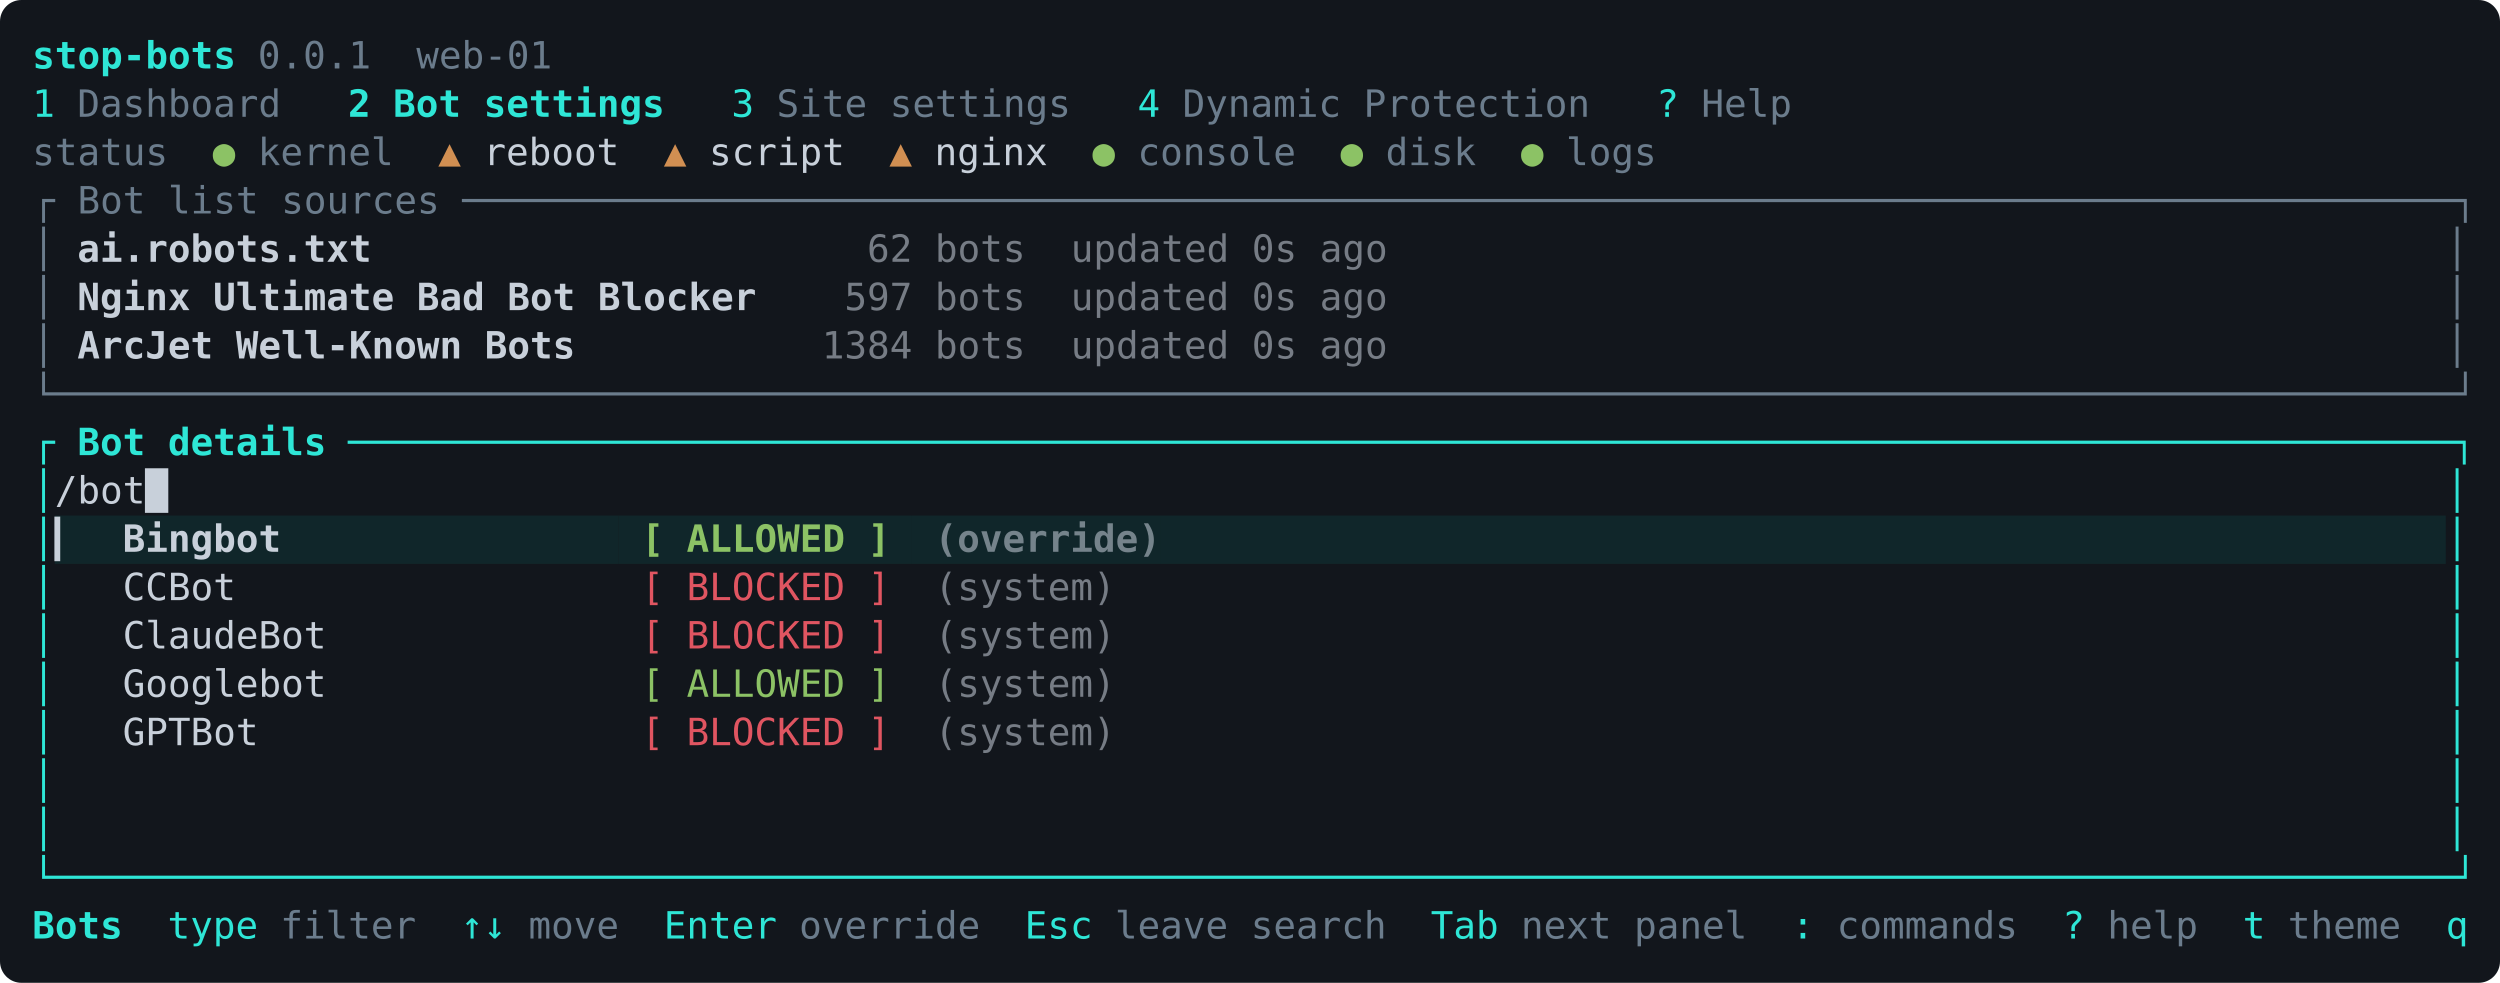
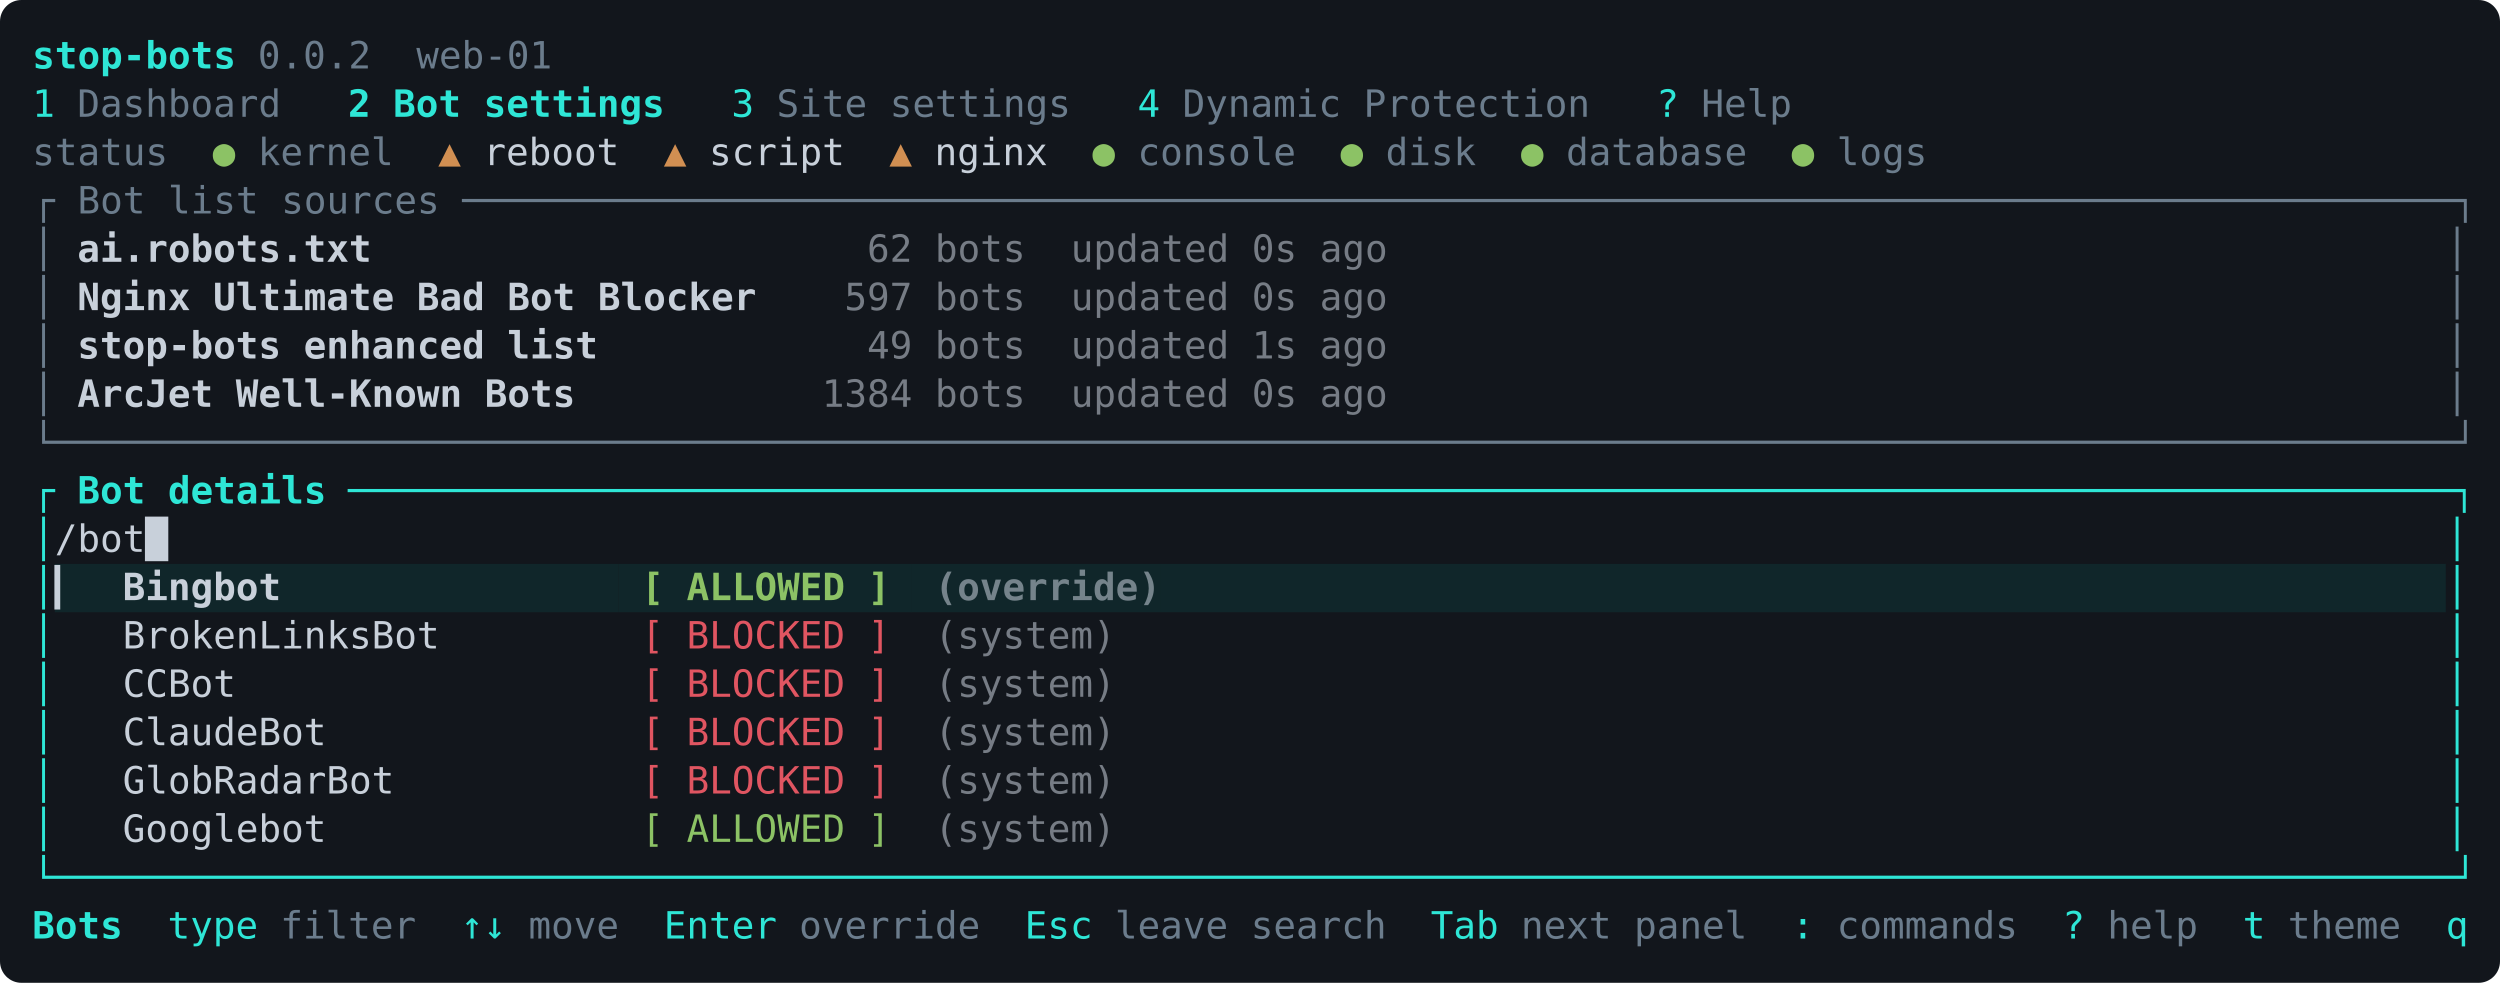
<svg xmlns="http://www.w3.org/2000/svg" viewBox="0 0 931 366" width="931" height="366" font-family="ui-monospace,SFMono-Regular,Menlo,Consolas,'DejaVu Sans Mono',monospace" font-size="14">
  <rect width="100%" height="100%" rx="8" fill="#12161c" />
-   <rect x="20.4" y="192.0" width="210.0" height="18.0" fill="#10262a" />
-   <rect x="230.4" y="192.0" width="109.2" height="18.0" fill="#10262a" />
-   <rect x="339.6" y="192.0" width="92.4" height="18.0" fill="#10262a" />
-   <rect x="432.0" y="192.0" width="478.8" height="18.0" fill="#10262a" />
+   <rect x="20.4" y="210.0" width="210.0" height="18.0" fill="#10262a" />
+   <rect x="230.4" y="210.0" width="109.2" height="18.0" fill="#10262a" />
+   <rect x="339.6" y="210.0" width="92.4" height="18.0" fill="#10262a" />
+   <rect x="432.0" y="210.0" width="478.8" height="18.0" fill="#10262a" />
  <text x="12.0" y="25.5" fill="#2ee6d6" textLength="75.6" lengthAdjust="spacingAndGlyphs" xml:space="preserve" font-weight="bold">stop-bots</text>
-   <text x="87.6" y="25.5" fill="#6b7c8c" textLength="117.6" lengthAdjust="spacingAndGlyphs" xml:space="preserve"> 0.0.1  web-01</text>
+   <text x="87.6" y="25.5" fill="#6b7c8c" textLength="117.6" lengthAdjust="spacingAndGlyphs" xml:space="preserve"> 0.0.2  web-01</text>
  <text x="12.0" y="43.5" fill="#2ee6d6" textLength="8.4" lengthAdjust="spacingAndGlyphs" xml:space="preserve">1</text>
  <text x="28.8" y="43.5" fill="#6b7c8c" textLength="75.6" lengthAdjust="spacingAndGlyphs" xml:space="preserve">Dashboard</text>
  <text x="129.6" y="43.5" fill="#2ee6d6" textLength="8.4" lengthAdjust="spacingAndGlyphs" xml:space="preserve" font-weight="bold">2</text>
  <text x="146.4" y="43.5" fill="#2ee6d6" textLength="100.8" lengthAdjust="spacingAndGlyphs" xml:space="preserve" font-weight="bold">Bot settings</text>
  <text x="272.4" y="43.5" fill="#2ee6d6" textLength="8.4" lengthAdjust="spacingAndGlyphs" xml:space="preserve">3</text>
  <text x="289.2" y="43.5" fill="#6b7c8c" textLength="109.2" lengthAdjust="spacingAndGlyphs" xml:space="preserve">Site settings</text>
  <text x="423.6" y="43.5" fill="#2ee6d6" textLength="8.4" lengthAdjust="spacingAndGlyphs" xml:space="preserve">4</text>
  <text x="440.4" y="43.5" fill="#6b7c8c" textLength="151.2" lengthAdjust="spacingAndGlyphs" xml:space="preserve">Dynamic Protection</text>
  <text x="616.8" y="43.5" fill="#2ee6d6" textLength="8.4" lengthAdjust="spacingAndGlyphs" xml:space="preserve">?</text>
  <text x="633.6" y="43.5" fill="#6b7c8c" textLength="33.6" lengthAdjust="spacingAndGlyphs" xml:space="preserve">Help</text>
  <text x="12.0" y="61.5" fill="#6b7c8c" textLength="50.4" lengthAdjust="spacingAndGlyphs" xml:space="preserve">status</text>
  <text x="79.2" y="61.5" fill="#8cc265" textLength="8.4" lengthAdjust="spacingAndGlyphs" xml:space="preserve">●</text>
  <text x="96.0" y="61.5" fill="#6b7c8c" textLength="50.4" lengthAdjust="spacingAndGlyphs" xml:space="preserve">kernel</text>
  <text x="163.2" y="61.5" fill="#d18f52" textLength="8.4" lengthAdjust="spacingAndGlyphs" xml:space="preserve">▲</text>
  <text x="171.6" y="61.5" fill="#c8d0da" textLength="75.6" lengthAdjust="spacingAndGlyphs" xml:space="preserve"> reboot  </text>
  <text x="247.2" y="61.5" fill="#d18f52" textLength="8.4" lengthAdjust="spacingAndGlyphs" xml:space="preserve">▲</text>
  <text x="255.6" y="61.5" fill="#c8d0da" textLength="75.6" lengthAdjust="spacingAndGlyphs" xml:space="preserve"> script  </text>
  <text x="331.2" y="61.5" fill="#d18f52" textLength="8.4" lengthAdjust="spacingAndGlyphs" xml:space="preserve">▲</text>
  <text x="339.6" y="61.5" fill="#c8d0da" textLength="67.2" lengthAdjust="spacingAndGlyphs" xml:space="preserve"> nginx  </text>
  <text x="406.8" y="61.5" fill="#8cc265" textLength="8.4" lengthAdjust="spacingAndGlyphs" xml:space="preserve">●</text>
  <text x="423.6" y="61.5" fill="#6b7c8c" textLength="58.8" lengthAdjust="spacingAndGlyphs" xml:space="preserve">console</text>
  <text x="499.2" y="61.5" fill="#8cc265" textLength="8.4" lengthAdjust="spacingAndGlyphs" xml:space="preserve">●</text>
  <text x="516.0" y="61.5" fill="#6b7c8c" textLength="33.6" lengthAdjust="spacingAndGlyphs" xml:space="preserve">disk</text>
  <text x="566.4" y="61.5" fill="#8cc265" textLength="8.4" lengthAdjust="spacingAndGlyphs" xml:space="preserve">●</text>
-   <text x="583.2" y="61.5" fill="#6b7c8c" textLength="33.6" lengthAdjust="spacingAndGlyphs" xml:space="preserve">logs</text>
+   <text x="583.2" y="61.5" fill="#6b7c8c" textLength="67.2" lengthAdjust="spacingAndGlyphs" xml:space="preserve">database</text>
+   <text x="667.2" y="61.5" fill="#8cc265" textLength="8.4" lengthAdjust="spacingAndGlyphs" xml:space="preserve">●</text>
+   <text x="684.0" y="61.5" fill="#6b7c8c" textLength="33.6" lengthAdjust="spacingAndGlyphs" xml:space="preserve">logs</text>
  <text x="12.0" y="79.5" fill="#6b7c8c" textLength="907.2" lengthAdjust="spacingAndGlyphs" xml:space="preserve">┌ Bot list sources ────────────────────────────────────────────────────────────────────────────────────────┐</text>
  <text x="12.0" y="97.5" fill="#6b7c8c" textLength="8.4" lengthAdjust="spacingAndGlyphs" xml:space="preserve">│</text>
  <text x="28.8" y="97.5" fill="#c8d0da" textLength="268.8" lengthAdjust="spacingAndGlyphs" xml:space="preserve" font-weight="bold">ai.robots.txt                   </text>
  <text x="297.6" y="97.5" fill="#c8d0da" textLength="218.4" lengthAdjust="spacingAndGlyphs" xml:space="preserve" opacity="0.55">   62 bots  updated 0s ago</text>
  <text x="910.8" y="97.5" fill="#6b7c8c" textLength="8.4" lengthAdjust="spacingAndGlyphs" xml:space="preserve">│</text>
  <text x="12.0" y="115.5" fill="#6b7c8c" textLength="8.4" lengthAdjust="spacingAndGlyphs" xml:space="preserve">│</text>
  <text x="28.8" y="115.5" fill="#c8d0da" textLength="268.8" lengthAdjust="spacingAndGlyphs" xml:space="preserve" font-weight="bold">Nginx Ultimate Bad Bot Blocker  </text>
  <text x="297.6" y="115.5" fill="#c8d0da" textLength="218.4" lengthAdjust="spacingAndGlyphs" xml:space="preserve" opacity="0.55">  597 bots  updated 0s ago</text>
  <text x="910.8" y="115.5" fill="#6b7c8c" textLength="8.4" lengthAdjust="spacingAndGlyphs" xml:space="preserve">│</text>
  <text x="12.0" y="133.5" fill="#6b7c8c" textLength="8.4" lengthAdjust="spacingAndGlyphs" xml:space="preserve">│</text>
-   <text x="28.8" y="133.5" fill="#c8d0da" textLength="268.8" lengthAdjust="spacingAndGlyphs" xml:space="preserve" font-weight="bold">ArcJet Well-Known Bots          </text>
-   <text x="297.6" y="133.5" fill="#c8d0da" textLength="218.4" lengthAdjust="spacingAndGlyphs" xml:space="preserve" opacity="0.55"> 1384 bots  updated 0s ago</text>
+   <text x="28.8" y="133.5" fill="#c8d0da" textLength="268.8" lengthAdjust="spacingAndGlyphs" xml:space="preserve" font-weight="bold">stop-bots enhanced list         </text>
+   <text x="297.6" y="133.5" fill="#c8d0da" textLength="218.4" lengthAdjust="spacingAndGlyphs" xml:space="preserve" opacity="0.55">   49 bots  updated 1s ago</text>
  <text x="910.8" y="133.5" fill="#6b7c8c" textLength="8.4" lengthAdjust="spacingAndGlyphs" xml:space="preserve">│</text>
-   <text x="12.0" y="151.5" fill="#6b7c8c" textLength="907.2" lengthAdjust="spacingAndGlyphs" xml:space="preserve">└──────────────────────────────────────────────────────────────────────────────────────────────────────────┘</text>
-   <text x="12.0" y="169.5" fill="#2ee6d6" textLength="8.4" lengthAdjust="spacingAndGlyphs" xml:space="preserve">┌</text>
-   <text x="20.4" y="169.5" fill="#2ee6d6" textLength="109.2" lengthAdjust="spacingAndGlyphs" xml:space="preserve" font-weight="bold"> Bot details </text>
-   <text x="129.6" y="169.5" fill="#2ee6d6" textLength="789.6" lengthAdjust="spacingAndGlyphs" xml:space="preserve">─────────────────────────────────────────────────────────────────────────────────────────────┐</text>
-   <text x="12.0" y="187.5" fill="#2ee6d6" textLength="8.4" lengthAdjust="spacingAndGlyphs" xml:space="preserve">│</text>
-   <text x="20.4" y="187.5" fill="#c8d0da" textLength="890.4" lengthAdjust="spacingAndGlyphs" xml:space="preserve">/bot█                                                                                                     </text>
-   <text x="910.8" y="187.5" fill="#2ee6d6" textLength="8.4" lengthAdjust="spacingAndGlyphs" xml:space="preserve">│</text>
+   <text x="12.0" y="151.5" fill="#6b7c8c" textLength="8.4" lengthAdjust="spacingAndGlyphs" xml:space="preserve">│</text>
+   <text x="28.8" y="151.5" fill="#c8d0da" textLength="268.8" lengthAdjust="spacingAndGlyphs" xml:space="preserve" font-weight="bold">ArcJet Well-Known Bots          </text>
+   <text x="297.6" y="151.5" fill="#c8d0da" textLength="218.4" lengthAdjust="spacingAndGlyphs" xml:space="preserve" opacity="0.55"> 1384 bots  updated 0s ago</text>
+   <text x="910.8" y="151.5" fill="#6b7c8c" textLength="8.4" lengthAdjust="spacingAndGlyphs" xml:space="preserve">│</text>
+   <text x="12.0" y="169.5" fill="#6b7c8c" textLength="907.2" lengthAdjust="spacingAndGlyphs" xml:space="preserve">└──────────────────────────────────────────────────────────────────────────────────────────────────────────┘</text>
+   <text x="12.0" y="187.5" fill="#2ee6d6" textLength="8.4" lengthAdjust="spacingAndGlyphs" xml:space="preserve">┌</text>
+   <text x="20.4" y="187.5" fill="#2ee6d6" textLength="109.2" lengthAdjust="spacingAndGlyphs" xml:space="preserve" font-weight="bold"> Bot details </text>
+   <text x="129.6" y="187.5" fill="#2ee6d6" textLength="789.6" lengthAdjust="spacingAndGlyphs" xml:space="preserve">─────────────────────────────────────────────────────────────────────────────────────────────┐</text>
  <text x="12.0" y="205.5" fill="#2ee6d6" textLength="8.4" lengthAdjust="spacingAndGlyphs" xml:space="preserve">│</text>
-   <text x="20.4" y="205.5" fill="#c8d0da" textLength="210.0" lengthAdjust="spacingAndGlyphs" xml:space="preserve" font-weight="bold">▎  Bingbot               </text>
-   <text x="230.4" y="205.5" fill="#8cc265" textLength="109.2" lengthAdjust="spacingAndGlyphs" xml:space="preserve" font-weight="bold"> [ ALLOWED ] </text>
-   <text x="339.6" y="205.5" fill="#c8d0da" textLength="92.4" lengthAdjust="spacingAndGlyphs" xml:space="preserve" font-weight="bold" opacity="0.55"> (override)</text>
+   <text x="20.4" y="205.5" fill="#c8d0da" textLength="890.4" lengthAdjust="spacingAndGlyphs" xml:space="preserve">/bot█                                                                                                     </text>
  <text x="910.8" y="205.5" fill="#2ee6d6" textLength="8.4" lengthAdjust="spacingAndGlyphs" xml:space="preserve">│</text>
  <text x="12.0" y="223.5" fill="#2ee6d6" textLength="8.4" lengthAdjust="spacingAndGlyphs" xml:space="preserve">│</text>
-   <text x="20.4" y="223.5" fill="#c8d0da" textLength="210.0" lengthAdjust="spacingAndGlyphs" xml:space="preserve">   CCBot                 </text>
-   <text x="230.4" y="223.5" fill="#e05561" textLength="109.2" lengthAdjust="spacingAndGlyphs" xml:space="preserve"> [ BLOCKED ] </text>
-   <text x="339.6" y="223.5" fill="#c8d0da" textLength="75.6" lengthAdjust="spacingAndGlyphs" xml:space="preserve" opacity="0.55"> (system)</text>
+   <text x="20.4" y="223.5" fill="#c8d0da" textLength="210.0" lengthAdjust="spacingAndGlyphs" xml:space="preserve" font-weight="bold">▎  Bingbot               </text>
+   <text x="230.4" y="223.5" fill="#8cc265" textLength="109.2" lengthAdjust="spacingAndGlyphs" xml:space="preserve" font-weight="bold"> [ ALLOWED ] </text>
+   <text x="339.6" y="223.5" fill="#c8d0da" textLength="92.4" lengthAdjust="spacingAndGlyphs" xml:space="preserve" font-weight="bold" opacity="0.55"> (override)</text>
  <text x="910.8" y="223.5" fill="#2ee6d6" textLength="8.4" lengthAdjust="spacingAndGlyphs" xml:space="preserve">│</text>
  <text x="12.0" y="241.5" fill="#2ee6d6" textLength="8.4" lengthAdjust="spacingAndGlyphs" xml:space="preserve">│</text>
-   <text x="20.4" y="241.5" fill="#c8d0da" textLength="210.0" lengthAdjust="spacingAndGlyphs" xml:space="preserve">   ClaudeBot             </text>
+   <text x="20.4" y="241.5" fill="#c8d0da" textLength="210.0" lengthAdjust="spacingAndGlyphs" xml:space="preserve">   BrokenLinksBot        </text>
  <text x="230.4" y="241.5" fill="#e05561" textLength="109.2" lengthAdjust="spacingAndGlyphs" xml:space="preserve"> [ BLOCKED ] </text>
  <text x="339.6" y="241.5" fill="#c8d0da" textLength="75.6" lengthAdjust="spacingAndGlyphs" xml:space="preserve" opacity="0.55"> (system)</text>
  <text x="910.8" y="241.5" fill="#2ee6d6" textLength="8.4" lengthAdjust="spacingAndGlyphs" xml:space="preserve">│</text>
  <text x="12.0" y="259.5" fill="#2ee6d6" textLength="8.4" lengthAdjust="spacingAndGlyphs" xml:space="preserve">│</text>
-   <text x="20.4" y="259.5" fill="#c8d0da" textLength="210.0" lengthAdjust="spacingAndGlyphs" xml:space="preserve">   Googlebot             </text>
-   <text x="230.4" y="259.5" fill="#8cc265" textLength="109.2" lengthAdjust="spacingAndGlyphs" xml:space="preserve"> [ ALLOWED ] </text>
+   <text x="20.4" y="259.5" fill="#c8d0da" textLength="210.0" lengthAdjust="spacingAndGlyphs" xml:space="preserve">   CCBot                 </text>
+   <text x="230.4" y="259.5" fill="#e05561" textLength="109.2" lengthAdjust="spacingAndGlyphs" xml:space="preserve"> [ BLOCKED ] </text>
  <text x="339.6" y="259.5" fill="#c8d0da" textLength="75.6" lengthAdjust="spacingAndGlyphs" xml:space="preserve" opacity="0.55"> (system)</text>
  <text x="910.8" y="259.5" fill="#2ee6d6" textLength="8.4" lengthAdjust="spacingAndGlyphs" xml:space="preserve">│</text>
  <text x="12.0" y="277.5" fill="#2ee6d6" textLength="8.4" lengthAdjust="spacingAndGlyphs" xml:space="preserve">│</text>
-   <text x="20.4" y="277.5" fill="#c8d0da" textLength="210.0" lengthAdjust="spacingAndGlyphs" xml:space="preserve">   GPTBot                </text>
+   <text x="20.4" y="277.5" fill="#c8d0da" textLength="210.0" lengthAdjust="spacingAndGlyphs" xml:space="preserve">   ClaudeBot             </text>
  <text x="230.4" y="277.5" fill="#e05561" textLength="109.2" lengthAdjust="spacingAndGlyphs" xml:space="preserve"> [ BLOCKED ] </text>
  <text x="339.6" y="277.5" fill="#c8d0da" textLength="75.6" lengthAdjust="spacingAndGlyphs" xml:space="preserve" opacity="0.55"> (system)</text>
  <text x="910.8" y="277.5" fill="#2ee6d6" textLength="8.4" lengthAdjust="spacingAndGlyphs" xml:space="preserve">│</text>
  <text x="12.0" y="295.5" fill="#2ee6d6" textLength="8.4" lengthAdjust="spacingAndGlyphs" xml:space="preserve">│</text>
+   <text x="20.4" y="295.5" fill="#c8d0da" textLength="210.0" lengthAdjust="spacingAndGlyphs" xml:space="preserve">   GlobRadarBot          </text>
+   <text x="230.4" y="295.5" fill="#e05561" textLength="109.2" lengthAdjust="spacingAndGlyphs" xml:space="preserve"> [ BLOCKED ] </text>
+   <text x="339.6" y="295.5" fill="#c8d0da" textLength="75.6" lengthAdjust="spacingAndGlyphs" xml:space="preserve" opacity="0.55"> (system)</text>
  <text x="910.8" y="295.5" fill="#2ee6d6" textLength="8.4" lengthAdjust="spacingAndGlyphs" xml:space="preserve">│</text>
  <text x="12.0" y="313.5" fill="#2ee6d6" textLength="8.4" lengthAdjust="spacingAndGlyphs" xml:space="preserve">│</text>
+   <text x="20.4" y="313.5" fill="#c8d0da" textLength="210.0" lengthAdjust="spacingAndGlyphs" xml:space="preserve">   Googlebot             </text>
+   <text x="230.4" y="313.5" fill="#8cc265" textLength="109.2" lengthAdjust="spacingAndGlyphs" xml:space="preserve"> [ ALLOWED ] </text>
+   <text x="339.6" y="313.5" fill="#c8d0da" textLength="75.6" lengthAdjust="spacingAndGlyphs" xml:space="preserve" opacity="0.55"> (system)</text>
  <text x="910.8" y="313.5" fill="#2ee6d6" textLength="8.4" lengthAdjust="spacingAndGlyphs" xml:space="preserve">│</text>
  <text x="12.0" y="331.5" fill="#2ee6d6" textLength="907.2" lengthAdjust="spacingAndGlyphs" xml:space="preserve">└──────────────────────────────────────────────────────────────────────────────────────────────────────────┘</text>
  <text x="12.0" y="349.5" fill="#2ee6d6" textLength="33.6" lengthAdjust="spacingAndGlyphs" xml:space="preserve" font-weight="bold">Bots</text>
  <text x="62.4" y="349.5" fill="#2ee6d6" textLength="33.6" lengthAdjust="spacingAndGlyphs" xml:space="preserve">type</text>
  <text x="104.4" y="349.5" fill="#6b7c8c" textLength="50.4" lengthAdjust="spacingAndGlyphs" xml:space="preserve">filter</text>
  <text x="171.6" y="349.5" fill="#2ee6d6" textLength="16.8" lengthAdjust="spacingAndGlyphs" xml:space="preserve">↑↓</text>
  <text x="196.8" y="349.5" fill="#6b7c8c" textLength="33.6" lengthAdjust="spacingAndGlyphs" xml:space="preserve">move</text>
  <text x="247.2" y="349.5" fill="#2ee6d6" textLength="42.0" lengthAdjust="spacingAndGlyphs" xml:space="preserve">Enter</text>
  <text x="297.6" y="349.5" fill="#6b7c8c" textLength="67.2" lengthAdjust="spacingAndGlyphs" xml:space="preserve">override</text>
  <text x="381.6" y="349.5" fill="#2ee6d6" textLength="25.2" lengthAdjust="spacingAndGlyphs" xml:space="preserve">Esc</text>
  <text x="415.2" y="349.5" fill="#6b7c8c" textLength="100.8" lengthAdjust="spacingAndGlyphs" xml:space="preserve">leave search</text>
  <text x="532.8" y="349.5" fill="#2ee6d6" textLength="25.2" lengthAdjust="spacingAndGlyphs" xml:space="preserve">Tab</text>
  <text x="566.4" y="349.5" fill="#6b7c8c" textLength="84.0" lengthAdjust="spacingAndGlyphs" xml:space="preserve">next panel</text>
  <text x="667.2" y="349.5" fill="#2ee6d6" textLength="8.4" lengthAdjust="spacingAndGlyphs" xml:space="preserve">:</text>
  <text x="684.0" y="349.5" fill="#6b7c8c" textLength="67.2" lengthAdjust="spacingAndGlyphs" xml:space="preserve">commands</text>
  <text x="768.0" y="349.5" fill="#2ee6d6" textLength="8.4" lengthAdjust="spacingAndGlyphs" xml:space="preserve">?</text>
  <text x="784.8" y="349.5" fill="#6b7c8c" textLength="33.6" lengthAdjust="spacingAndGlyphs" xml:space="preserve">help</text>
  <text x="835.2" y="349.5" fill="#2ee6d6" textLength="8.4" lengthAdjust="spacingAndGlyphs" xml:space="preserve">t</text>
  <text x="852.0" y="349.5" fill="#6b7c8c" textLength="42.0" lengthAdjust="spacingAndGlyphs" xml:space="preserve">theme</text>
  <text x="910.8" y="349.5" fill="#2ee6d6" textLength="8.4" lengthAdjust="spacingAndGlyphs" xml:space="preserve">q</text>
</svg>
